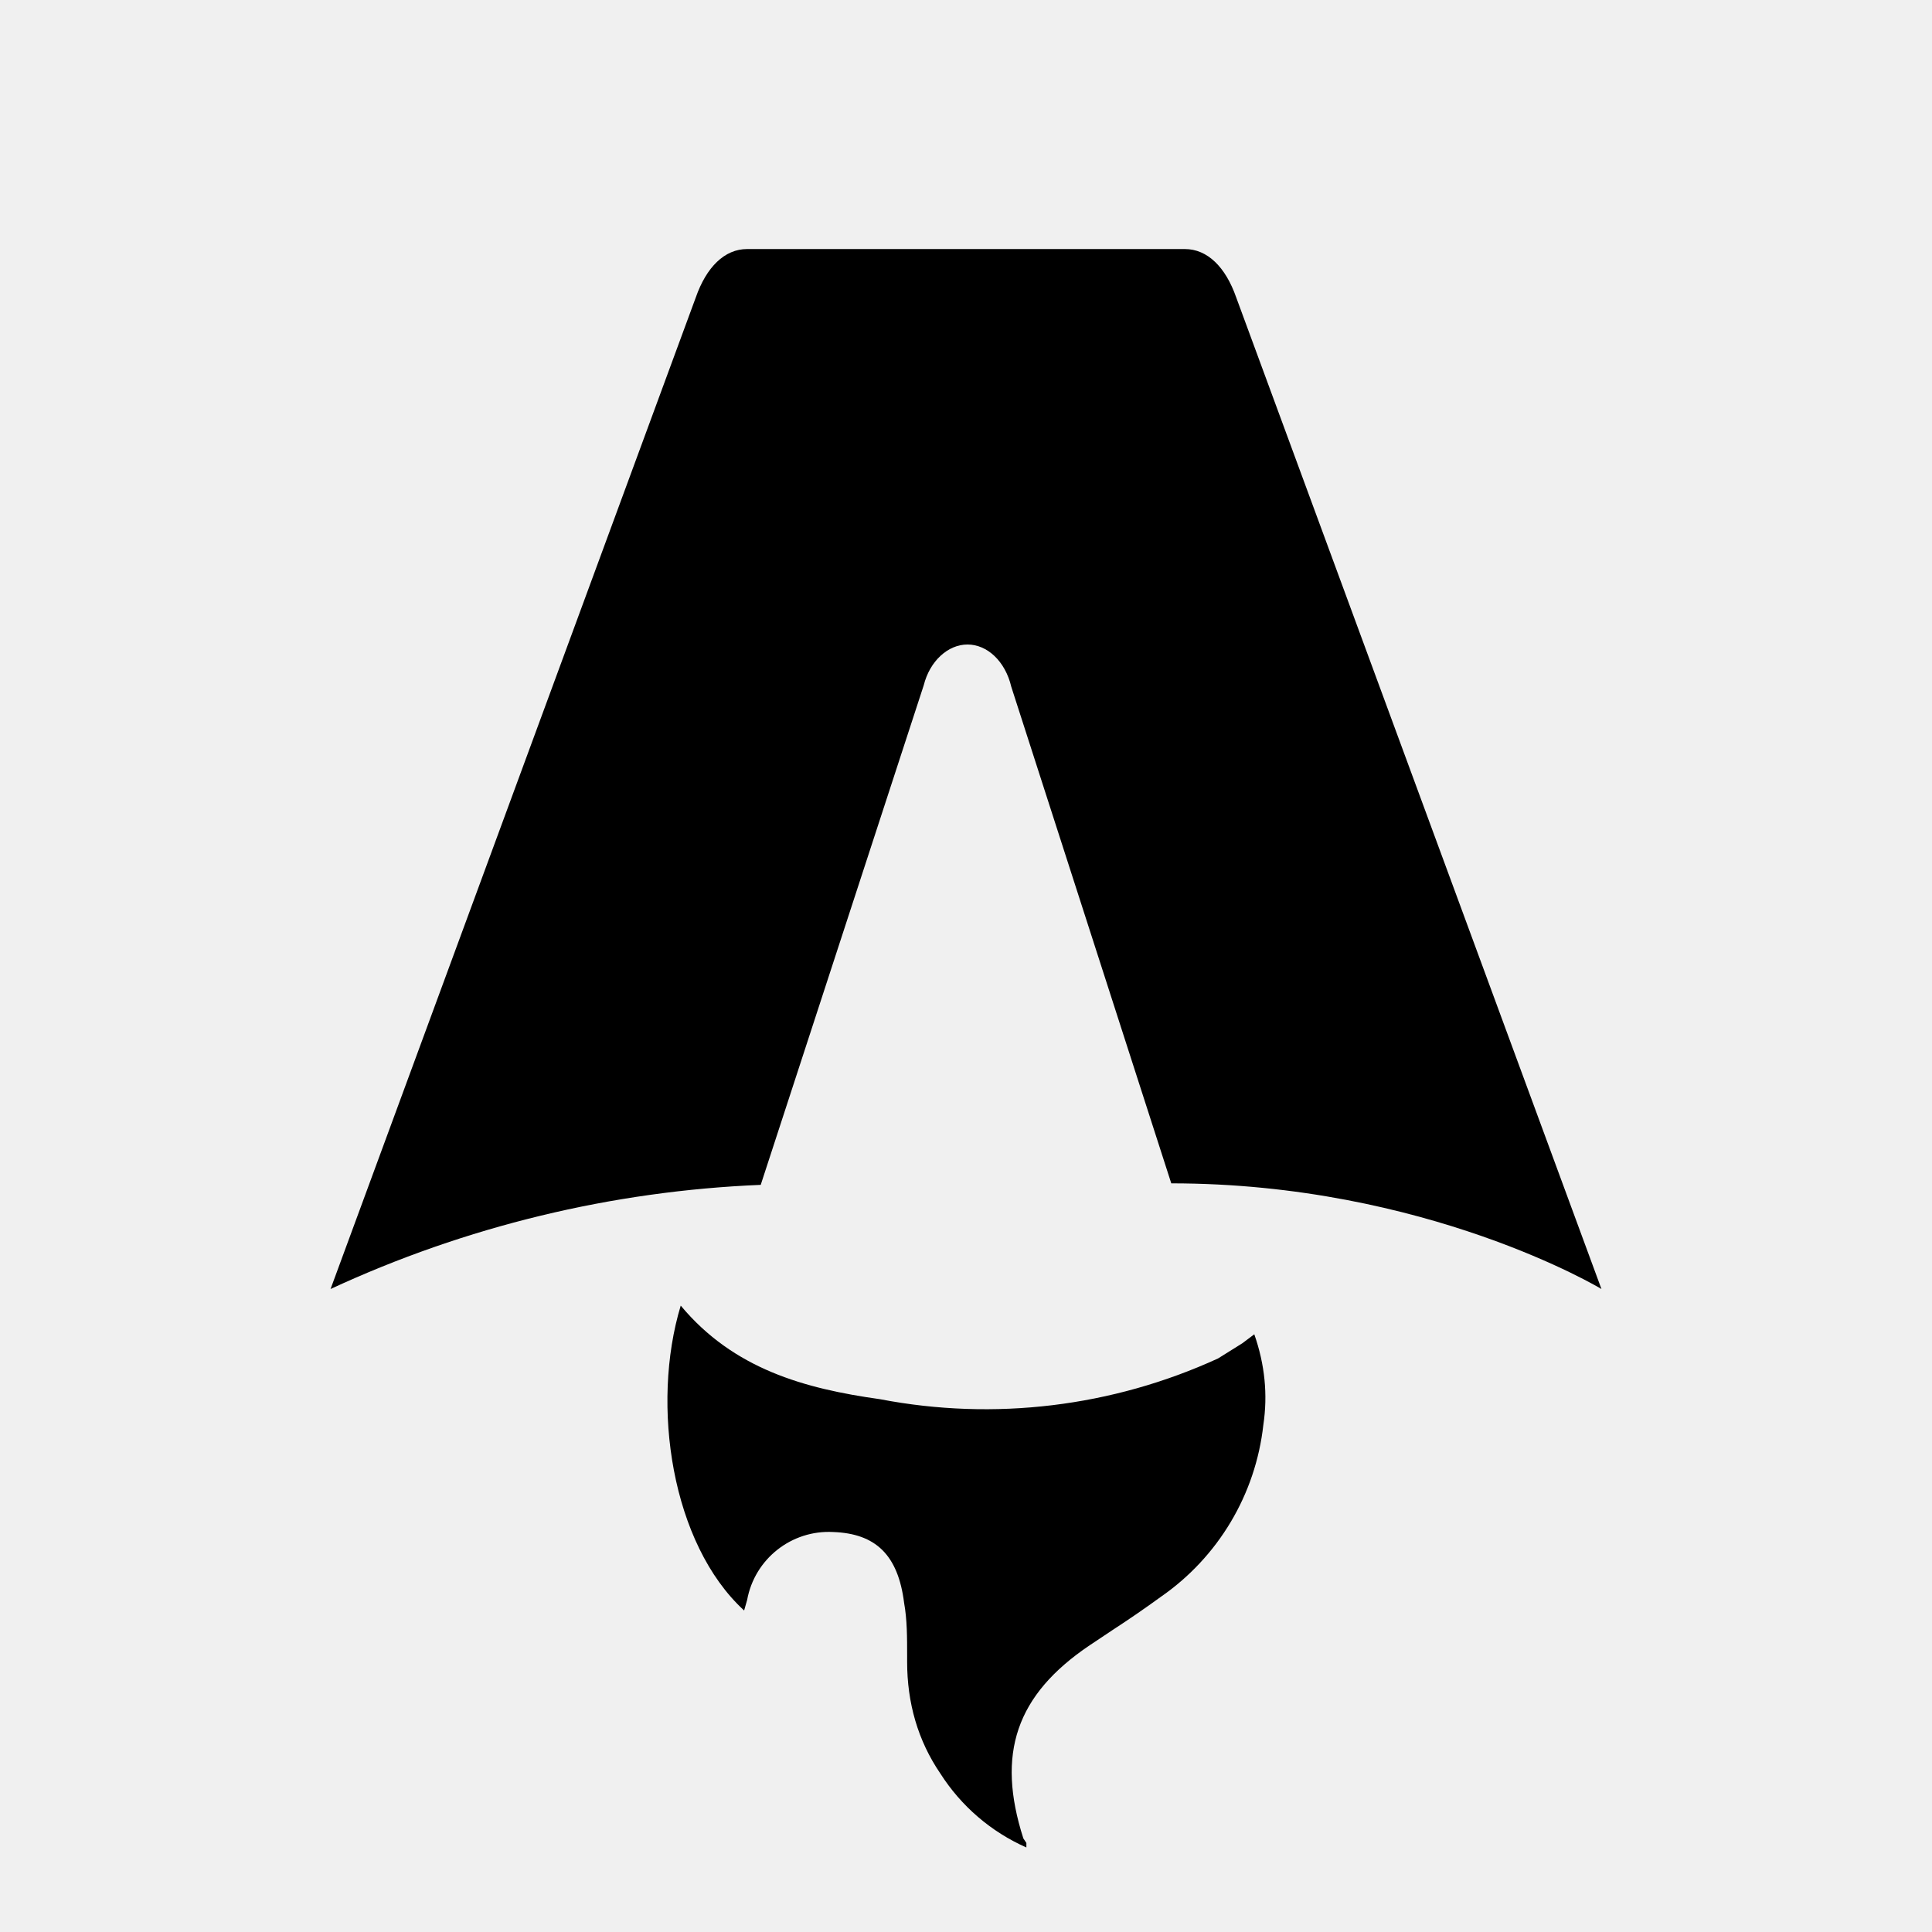
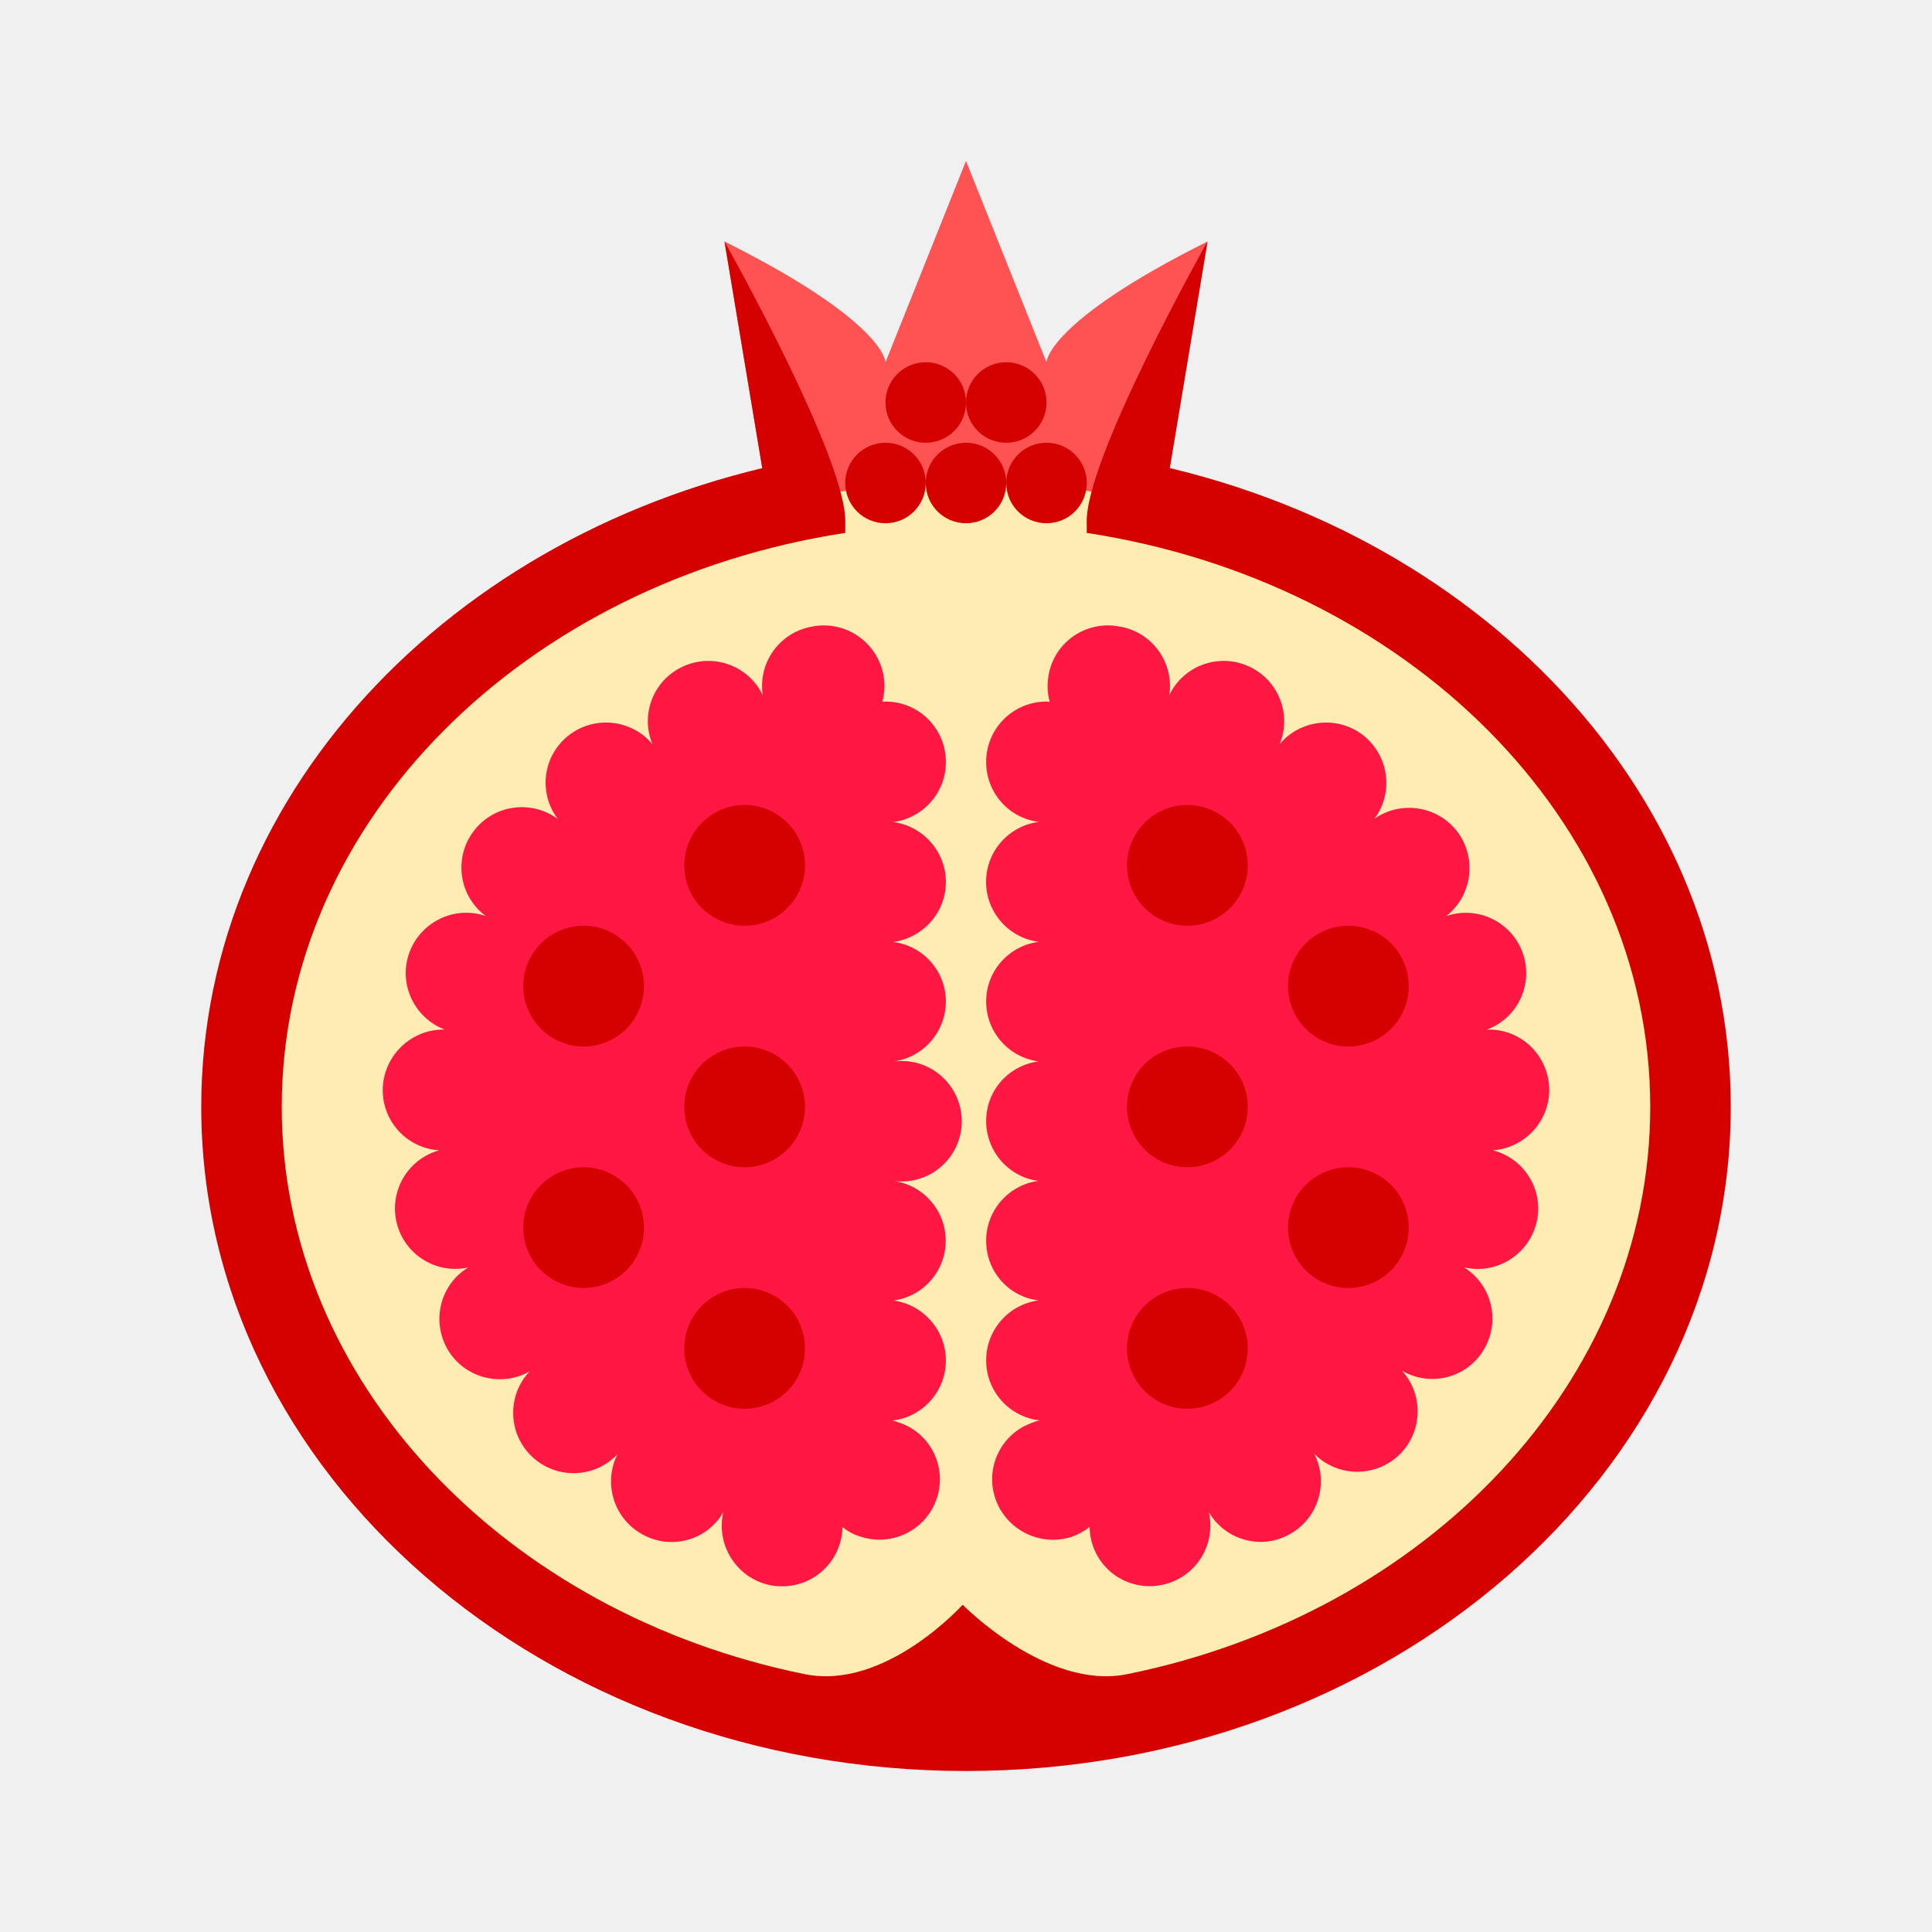
- <svg xmlns="http://www.w3.org/2000/svg" fill="none" viewBox="0 0 128 128">
-   <path d="M50.4 78.5a75.1 75.1 0 0 0-28.5 6.9l24.2-65.7c.7-2 1.9-3.2 3.4-3.2h29c1.5 0 2.7 1.2 3.4 3.2l24.2 65.7s-11.6-7-28.5-7L67 45.5c-.4-1.7-1.6-2.8-2.9-2.8-1.3 0-2.5 1.1-2.9 2.7L50.4 78.5Zm-1.1 28.2Zm-4.2-20.2c-2 6.6-.6 15.8 4.2 20.2a17.5 17.5 0 0 1 .2-.7 5.5 5.5 0 0 1 5.7-4.5c2.8.1 4.3 1.5 4.7 4.7.2 1.1.2 2.3.2 3.5v.4c0 2.7.7 5.2 2.2 7.4a13 13 0 0 0 5.7 4.9v-.3l-.2-.3c-1.8-5.6-.5-9.5 4.4-12.8l1.5-1a73 73 0 0 0 3.2-2.2 16 16 0 0 0 6.8-11.4c.3-2 .1-4-.6-6l-.8.6-1.6 1a37 37 0 0 1-22.4 2.7c-5-.7-9.7-2-13.2-6.2Z" />
-   <style>
-         path { fill: #000; }
-         @media (prefers-color-scheme: dark) {
-             path { fill: #FFF; }
-         }
-     </style>
+ <svg xmlns="http://www.w3.org/2000/svg" width="800px" height="800px" viewBox="0 0 1024 1024" class="icon" version="1.1">
+   <path d="M554.667 192l-42.667-106.667-42.667 106.667s0-21.333-85.333-64l21.333 128 106.667 21.333 106.667-21.333 21.333-128c-85.333 42.667-85.333 64-85.333 64z" fill="#FF5252" />
+   <path d="M131.221 586.667a380.779 330.667 0 1 0 761.557 0 380.779 330.667 0 1 0-761.557 0Z" fill="#FFECB3" />
+   <path d="M501.333 403.84c0-17.707-14.293-32-32-32h-1.707c1.28-4.267 1.493-9.173 0.64-13.867a32.213 32.213 0 0 0-37.12-26.027c-0.427 0.213-0.64 0.213-1.067 0.213-17.067 3.2-28.373 19.2-25.813 36.267a31.979 31.979 0 0 0-41.813-15.36c-16 7.04-23.253 25.387-16.64 41.387-11.093-13.227-30.72-15.36-44.373-4.693-13.867 10.88-16.213 30.507-5.76 44.373a32 32 0 1 0-38.187 51.413c-16.427-5.76-34.56 2.987-40.533 19.413-5.973 16.427 2.56 34.56 18.773 40.747-17.28-0.448-32 13.227-32.853 30.699a32 32 0 0 0 29.867 33.301 32 32 0 0 0 15.36 62.101c-14.933 9.173-19.627 28.587-10.667 43.733 8.96 14.933 28.373 19.84 43.307 11.285a32 32 0 1 0 46.507 43.968c-7.68 15.36-1.92 34.133 13.227 42.453 15.147 8.512 34.347 3.179 42.88-11.755-3.84 16.64 6.187 33.707 22.827 38.187 2.773 0.853 5.547 1.088 8.32 1.088a31.893 31.893 0 0 0 32-31.36c2.773 2.155 5.76 3.861 9.173 4.907 16.853 5.76 34.987-3.2 40.747-19.84 5.76-16.853-3.2-35.008-20.053-40.533a19.072 19.072 0 0 0-3.413-1.067c16-1.707 28.373-15.381 28.373-31.787 0-16.213-12.16-29.653-27.733-31.787a31.979 31.979 0 0 0 0.213-63.339 31.936 31.936 0 1 0-0.213-63.339 32.213 32.213 0 0 0 27.733-31.787c0-16.213-12.16-29.653-27.947-31.573 15.787-2.133 27.947-15.573 27.947-31.787s-12.16-29.653-27.947-31.787a32 32 0 0 0 27.947-31.851zM791.253 609.707c17.28-1.301 30.507-16 29.867-33.301-0.853-17.707-15.573-31.36-33.088-30.699 16.448-5.973 24.96-24.32 19.008-40.747a32.043 32.043 0 0 0-40.533-19.413c13.653-10.667 16.448-30.293 6.187-44.373-10.453-14.08-30.08-17.067-44.16-7.253 10.24-13.867 7.68-33.28-5.952-44.16-13.675-10.667-33.301-8.533-44.373 4.693 6.613-15.787-0.64-34.347-16.64-41.387-15.787-7.04-34.347-0.213-41.813 15.36a32 32 0 0 0-25.813-36.267h-0.448c-0.213 0-0.427 0-0.832-0.213-17.301-2.987-33.941 8.533-36.907 26.027-0.853 4.907-0.64 9.6 0.64 14.08-0.64-0.213-1.067-0.213-1.707-0.213-17.707 0-32 14.293-32 32 0 16.427 12.139 29.867 27.947 31.787a32.043 32.043 0 0 0 0 63.573c-15.787 1.92-27.947 15.36-27.947 31.573s11.947 29.653 27.733 31.787c-15.787 2.133-27.733 15.36-27.733 31.552s11.947 29.675 27.52 31.787a32 32 0 0 0-27.52 31.787c0 16.213 11.947 29.653 27.733 31.552-15.787 2.155-27.733 15.573-27.733 31.787 0 16.427 12.373 30.08 28.373 31.787a19.072 19.072 0 0 0-3.413 1.067 31.787 31.787 0 0 0-20.053 40.533 32.363 32.363 0 0 0 40.747 20.032c3.413-1.28 6.4-2.987 9.173-5.12a31.787 31.787 0 0 0 40.128 30.272 32 32 0 0 0 23.04-38.187c8.725 14.933 27.733 20.267 42.88 11.755 15.147-8.341 20.885-27.307 12.992-42.667 12.16 12.373 32 12.8 44.821 0.853 12.587-11.968 13.44-32 1.707-44.821 15.147 8.747 34.325 3.861 43.285-11.093 9.195-15.147 4.267-34.56-10.432-43.733 16.853 4.032 34.133-6.421 38.4-23.488s-6.229-34.24-23.083-38.507z" fill="#FF1744" />
+   <path d="M384 128l21.333 128 42.667 21.333c1.387-33.323-64-149.333-64-149.333zM640 128s-65.387 116.011-64 149.333l42.667-21.333 21.333-128z" fill="#D50000" />
+   <path d="M587.925 241.6L576 277.333v5.12c169.493 25.899 298.667 152.299 298.667 304.213 0 145.493-118.251 268.48-277.312 300.693C554.667 896 510.229 850.56 510.229 850.56S469.333 896 426.645 887.36C267.584 855.147 149.333 732.16 149.333 586.667c0-151.915 129.173-278.315 298.667-304.213V277.333l-17.365-34.752C245.888 275.349 106.667 416.533 106.667 586.667 106.667 781.077 288.149 938.667 512 938.667s405.333-157.589 405.333-352c0-171.797-141.973-314.133-329.408-345.067z" fill="#D50000" />
+   <path d="M469.333 256m-21.333 0a21.333 21.333 0 1 0 42.667 0 21.333 21.333 0 1 0-42.667 0Z" fill="#D50000" />
+   <path d="M512 256m-21.333 0a21.333 21.333 0 1 0 42.667 0 21.333 21.333 0 1 0-42.667 0Z" fill="#D50000" />
+   <path d="M554.667 256m-21.333 0a21.333 21.333 0 1 0 42.667 0 21.333 21.333 0 1 0-42.667 0Z" fill="#D50000" />
+   <path d="M490.667 213.333m-21.333 0a21.333 21.333 0 1 0 42.667 0 21.333 21.333 0 1 0-42.667 0Z" fill="#D50000" />
+   <path d="M533.333 213.333m-21.333 0a21.333 21.333 0 1 0 42.667 0 21.333 21.333 0 1 0-42.667 0Z" fill="#D50000" />
+   <path d="M394.667 458.667m-32 0a32 32 0 1 0 64 0 32 32 0 1 0-64 0Z" fill="#D50000" />
+   <path d="M309.333 522.667m-32 0a32 32 0 1 0 64 0 32 32 0 1 0-64 0Z" fill="#D50000" />
+   <path d="M394.667 586.667m-32 0a32 32 0 1 0 64 0 32 32 0 1 0-64 0Z" fill="#D50000" />
+   <path d="M394.667 714.667m-32 0a32 32 0 1 0 64 0 32 32 0 1 0-64 0Z" fill="#D50000" />
+   <path d="M309.333 650.667m-32 0a32 32 0 1 0 64 0 32 32 0 1 0-64 0Z" fill="#D50000" />
+   <path d="M629.333 458.667m-32 0a32 32 0 1 0 64 0 32 32 0 1 0-64 0Z" fill="#D50000" />
+   <path d="M714.667 522.667m-32 0a32 32 0 1 0 64 0 32 32 0 1 0-64 0Z" fill="#D50000" />
+   <path d="M629.333 586.667m-32 0a32 32 0 1 0 64 0 32 32 0 1 0-64 0Z" fill="#D50000" />
+   <path d="M629.333 714.667m-32 0a32 32 0 1 0 64 0 32 32 0 1 0-64 0Z" fill="#D50000" />
+   <path d="M714.667 650.667m-32 0a32 32 0 1 0 64 0 32 32 0 1 0-64 0Z" fill="#D50000" />
</svg>
